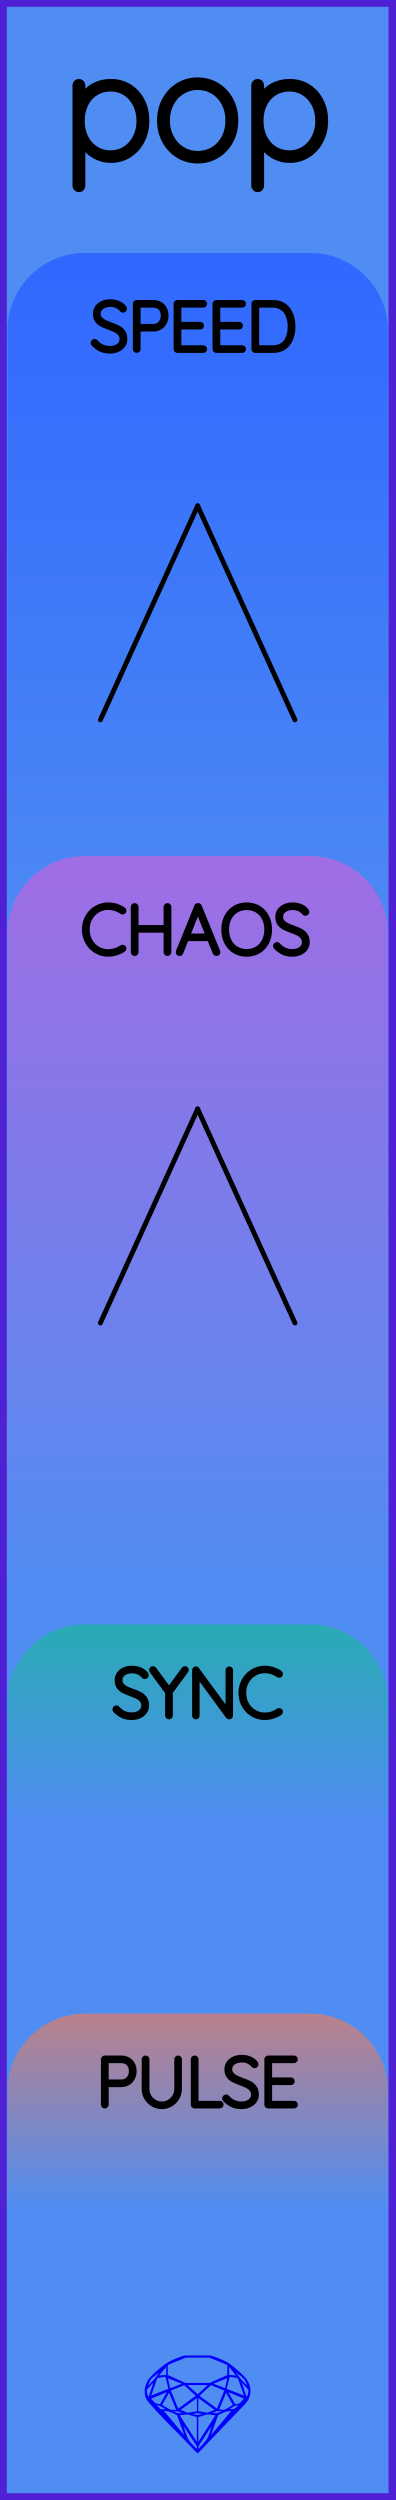
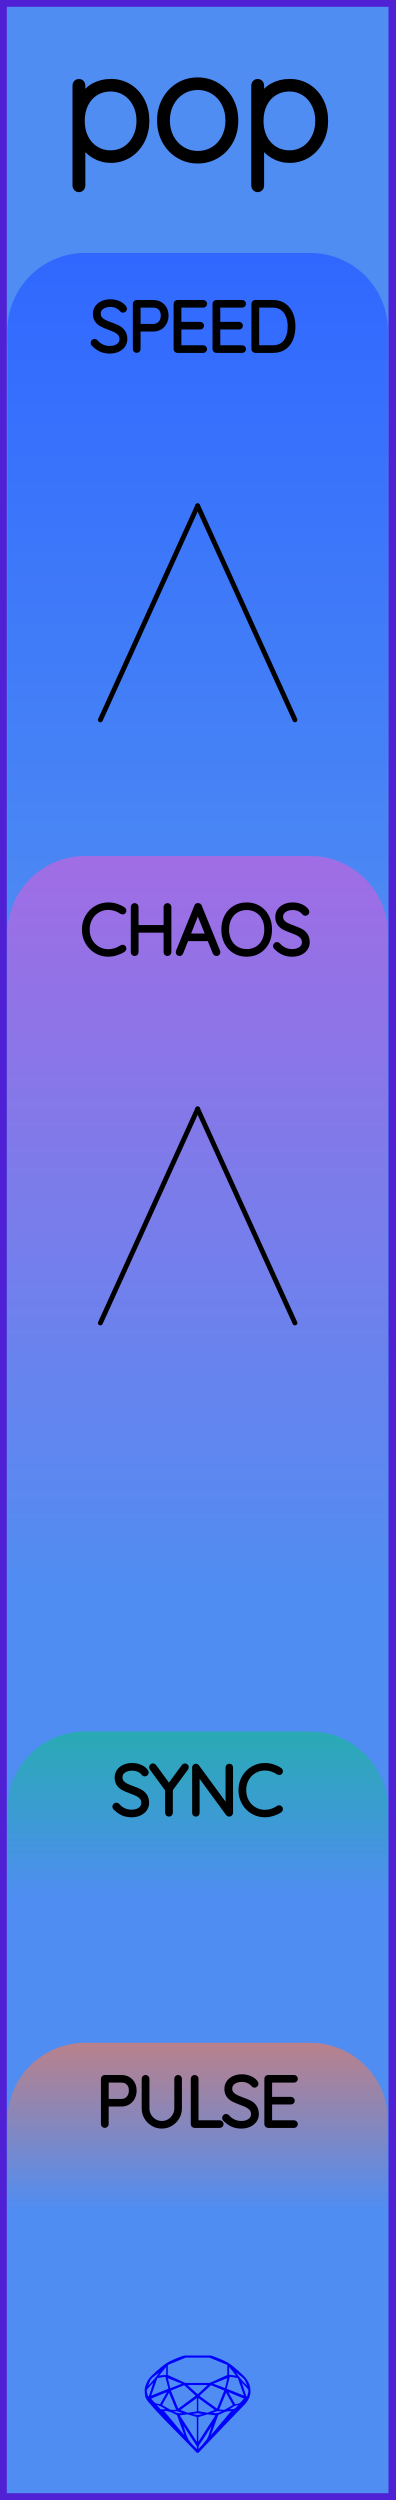
<svg xmlns="http://www.w3.org/2000/svg" width="20.32mm" height="128.50mm" viewBox="0 0 20.32 128.50">
  <g id="PanelLayer">
    <defs>
      <linearGradient id="gradient_blue" x1="0" y1="13" x2="0" y2="51" gradientUnits="userSpaceOnUse">
        <stop style="stop-color:#3068ff;stop-opacity:1;" offset="0" />
        <stop style="stop-color:#4f8df2;stop-opacity:1;" offset="1" />
      </linearGradient>
      <linearGradient id="gradient_purple" x1="0" y1="44" x2="0" y2="82" gradientUnits="userSpaceOnUse">
        <stop style="stop-color:#a06de4;stop-opacity:1;" offset="0" />
        <stop style="stop-color:#4f8df2;stop-opacity:1;" offset="1" />
      </linearGradient>
-       <linearGradient id="gradient_sync" x1="0" y1="83.5" x2="0" y2="93.6" gradientUnits="userSpaceOnUse">
+       <linearGradient id="gradient_sync" x1="0" y1="89" x2="0" y2="97.6" gradientUnits="userSpaceOnUse">
        <stop style="stop-color:#29aab4;stop-opacity:1;" offset="0" />
        <stop style="stop-color:#4f8df2;stop-opacity:1;" offset="1" />
      </linearGradient>
-       <linearGradient id="gradient_out" x1="0" y1="103.5" x2="0" y2="113.6" gradientUnits="userSpaceOnUse">
+       <linearGradient id="gradient_out" x1="0" y1="105" x2="0" y2="113.6" gradientUnits="userSpaceOnUse">
        <stop style="stop-color:#b9818b;stop-opacity:1;" offset="0" />
        <stop style="stop-color:#4f8df2;stop-opacity:1;" offset="1" />
      </linearGradient>
    </defs>
    <rect id="border_rect" width="20.32" height="128.5" x="0" y="0" style="display:inline;fill:#4f8df2;fill-opacity:1;fill-rule:nonzero;stroke:#5021d4;stroke-width:0.7;stroke-linecap:round;stroke-linejoin:round;stroke-dasharray:none;stroke-opacity:1;image-rendering:auto" />
    <path id="sapphire_gemstone" d="m 12.875,122.900 q 0,0.342 -0.243,0.631 -0.044,0.052 -0.204,0.215 -0.187,0.19 -0.785,0.813 l -1.444,1.513 q -0.019,0.003 -0.044,0.003 -0.028,0 -0.041,-0.003 -0.083,-0.083 -0.648,-0.675 -0.469,-0.474 -0.934,-0.948 -0.557,-0.568 -0.898,-0.981 -0.132,-0.16 -0.168,-0.298 -0.028,-0.102 -0.028,-0.342 0,-0.11 0.072,-0.289 0.066,-0.165 0.141,-0.265 0.119,-0.157 0.422,-0.424 0.284,-0.251 0.474,-0.375 0.273,-0.179 0.819,-0.367 0.096,-0.033 0.11,-0.033 h 1.361 q 0.011,0 0.105,0.033 0.568,0.201 0.824,0.367 0.165,0.105 0.474,0.378 0.322,0.284 0.422,0.422 0.215,0.295 0.215,0.626 z m -0.168,-0.273 q -0.033,-0.107 -0.135,-0.309 -0.072,-0.094 -0.209,-0.198 -0.119,-0.085 -0.234,-0.171 0.245,0.364 0.579,0.678 z m -0.573,-0.524 -0.358,-0.446 v 0.411 z m 0.637,0.758 q 0,-0.052 -0.342,-0.394 l 0.229,0.703 h 0.05 q 0.063,-0.218 0.063,-0.309 z m -0.232,0.273 -0.317,-0.904 -0.411,-0.063 -0.16,0.615 z m 0.003,0.154 -0.772,-0.32 h -0.03 l 0.345,0.606 q 0.08,-0.003 0.234,-0.047 0.025,-0.014 0.223,-0.24 z m -0.857,-1.05 -0.719,0.284 0.604,0.226 z m 0,-0.163 v -0.515 l -0.918,-0.38 h -1.224 l -0.918,0.38 v 0.515 l 0.898,0.408 h 1.254 z m 0.573,1.538 q -0.069,0.011 -0.198,0.052 -0.085,0.055 -0.259,0.163 0.019,0 0.063,0.003 0.041,0 0.063,0 0.119,0 0.19,-0.069 0.072,-0.072 0.141,-0.149 z m -0.289,0.003 -0.347,-0.631 -0.364,0.879 q 0.025,-0.017 0.066,-0.017 0.03,0 0.085,0.011 0.058,0.008 0.088,0.008 0.05,0 0.229,-0.107 0.229,-0.138 0.243,-0.143 z m -0.441,-0.741 -0.684,-0.276 -0.593,0.548 0.904,0.656 z m -0.854,-0.284 h -1.036 l 0.524,0.474 z m 0.75,1.367 q -0.229,-0.03 -0.229,-0.03 -0.036,0 -0.273,0.094 l 0.19,0.019 q 0.011,0 0.311,-0.083 z m -0.389,-0.088 -0.843,-0.612 v 0.675 l 0.471,0.083 z m 0.854,0.05 q -0.099,0.006 -0.295,0.039 -0.011,0.003 -0.378,0.176 -0.13,0.347 -0.38,1.042 z m -2.544,-1.397 -0.719,-0.284 0.124,0.518 z m -0.802,-0.455 v -0.411 l -0.367,0.446 z m 1.516,1.072 -0.593,-0.54 -0.684,0.276 0.38,0.929 z m 0.369,0.943 q -0.033,-0.003 -0.135,-0.025 -0.085,-0.017 -0.138,-0.017 -0.052,0 -0.138,0.017 -0.102,0.022 -0.135,0.025 0.265,0.047 0.273,0.047 0.008,0 0.273,-0.047 z m -0.309,-0.138 v -0.686 l -0.843,0.612 0.372,0.146 z m 0.951,0.207 -0.397,-0.055 -0.48,0.141 v 1.276 z m -2.888,-2.202 q -0.119,0.085 -0.234,0.174 -0.146,0.107 -0.209,0.196 -0.044,0.105 -0.135,0.314 0.369,-0.364 0.579,-0.684 z m 0.477,0.832 -0.16,-0.615 -0.411,0.063 -0.317,0.904 z m 0.394,1.083 -0.364,-0.879 -0.356,0.631 q 0.435,0.251 0.452,0.251 0.091,0 0.267,-0.003 z m 1.822,0.83 q -0.132,0.212 -0.405,0.634 -0.077,0.107 -0.22,0.328 -0.058,0.105 -0.055,0.226 0.16,-0.152 0.433,-0.496 0.077,-0.13 0.141,-0.339 0.055,-0.176 0.107,-0.353 z m -1.494,-0.661 -0.27,-0.088 -0.008,-0.011 q -0.025,0 -0.107,0.011 -0.066,0.006 -0.107,0.006 0.273,0.091 0.311,0.091 0.025,0 0.182,-0.008 z m -0.81,-1.064 h -0.03 l -0.772,0.32 q 0.066,0.097 0.223,0.24 0.077,0.014 0.234,0.047 z m -0.689,-0.502 q -0.342,0.347 -0.342,0.394 0,0.08 0.063,0.309 h 0.05 z m 2.235,3.045 v -1.276 l -0.48,-0.141 -0.397,0.055 z m -1.607,-1.676 q -0.256,-0.182 -0.458,-0.223 0.066,0.077 0.204,0.223 z m 1.61,2.045 v -0.138 l -0.684,-1.05 q 0.052,0.176 0.107,0.353 0.063,0.209 0.141,0.339 0.069,0.119 0.204,0.259 0.116,0.119 0.232,0.237 z m -0.645,-0.706 q -0.116,-0.328 -0.38,-1.042 -0.135,-0.066 -0.273,-0.13 -0.16,-0.072 -0.289,-0.072 -0.052,0 -0.11,-0.014 z" style="stroke-width:0;fill:#0000ff;stroke:#2e2114;stroke-linecap:square;stroke-opacity:1" />
    <path id="model_name" d="M7.502 6.211Q7.502 6.77 7.265 7.224Q7.028 7.678 6.617 7.938Q6.206 8.198 5.701 8.198Q5.236 8.198 4.848 7.965Q4.459 7.732 4.211 7.305V9.548Q4.211 9.61 4.168 9.657Q4.126 9.703 4.056 9.703Q3.994 9.703 3.947 9.657Q3.901 9.61 3.901 9.548V4.387Q3.901 4.325 3.943 4.278Q3.986 4.232 4.056 4.232Q4.126 4.232 4.168 4.278Q4.211 4.325 4.211 4.387V5.101Q4.444 4.659 4.832 4.445Q5.22 4.232 5.701 4.232Q6.213 4.232 6.625 4.488Q7.036 4.744 7.269 5.194Q7.502 5.644 7.502 6.211ZM7.191 6.211Q7.191 5.73 6.993 5.346Q6.796 4.961 6.454 4.744Q6.113 4.527 5.686 4.527Q5.251 4.527 4.906 4.74Q4.56 4.954 4.37 5.338Q4.18 5.722 4.18 6.211Q4.18 6.7 4.37 7.084Q4.56 7.468 4.906 7.686Q5.251 7.903 5.686 7.903Q6.113 7.903 6.454 7.686Q6.796 7.468 6.993 7.08Q7.191 6.692 7.191 6.211ZM10.164 8.229Q9.628 8.229 9.19 7.961Q8.751 7.693 8.499 7.228Q8.247 6.762 8.247 6.195Q8.247 5.621 8.499 5.155Q8.751 4.69 9.186 4.422Q9.621 4.154 10.164 4.154Q10.699 4.154 11.138 4.422Q11.576 4.69 11.825 5.155Q12.073 5.621 12.073 6.195Q12.073 6.77 11.825 7.232Q11.576 7.693 11.138 7.961Q10.699 8.229 10.164 8.229ZM10.164 4.449Q9.714 4.449 9.345 4.678Q8.976 4.907 8.767 5.303Q8.557 5.699 8.557 6.195Q8.557 6.684 8.767 7.08Q8.976 7.476 9.345 7.705Q9.714 7.934 10.164 7.934Q10.622 7.934 10.987 7.709Q11.351 7.484 11.557 7.084Q11.763 6.684 11.763 6.195Q11.763 5.699 11.557 5.303Q11.351 4.907 10.987 4.678Q10.622 4.449 10.164 4.449ZM16.691 6.211Q16.691 6.77 16.454 7.224Q16.218 7.678 15.806 7.938Q15.395 8.198 14.89 8.198Q14.425 8.198 14.037 7.965Q13.649 7.732 13.4 7.305V9.548Q13.4 9.61 13.358 9.657Q13.315 9.703 13.245 9.703Q13.183 9.703 13.136 9.657Q13.09 9.61 13.09 9.548V4.387Q13.09 4.325 13.133 4.278Q13.175 4.232 13.245 4.232Q13.315 4.232 13.358 4.278Q13.4 4.325 13.4 4.387V5.101Q13.633 4.659 14.021 4.445Q14.409 4.232 14.89 4.232Q15.403 4.232 15.814 4.488Q16.225 4.744 16.458 5.194Q16.691 5.644 16.691 6.211ZM16.381 6.211Q16.381 5.73 16.183 5.346Q15.985 4.961 15.643 4.744Q15.302 4.527 14.875 4.527Q14.44 4.527 14.095 4.74Q13.749 4.954 13.559 5.338Q13.369 5.722 13.369 6.211Q13.369 6.7 13.559 7.084Q13.749 7.468 14.095 7.686Q14.44 7.903 14.875 7.903Q15.302 7.903 15.643 7.686Q15.985 7.468 16.183 7.08Q16.381 6.692 16.381 6.211Z" style="display:inline;stroke:#000000;stroke-width:0.35;stroke-linecap:round;stroke-linejoin:bevel" />
    <path id="speed_art" d="M 0.38,51.00 L 0.38,17.00 A 4 4 0 0 1 4.38 13 L 15.94,13.00 A 4 4 0 0 1 19.94 17 L 19.94,13.00 L 19.94,51.00 z" style="fill:url(#gradient_blue);fill-opacity:1;stroke-width:0;" />
    <path id="chaos_art" d="M 0.38,82.00 L 0.38,48.00 A 4 4 0 0 1 4.38 44 L 15.94,44.00 A 4 4 0 0 1 19.94 48 L 19.94,44.00 L 19.94,82.00 z" style="fill:url(#gradient_purple);fill-opacity:1;stroke-width:0;" />
-     <path id="sync_art" d="M 0.38,93.60 L 0.38,87.50 A 4 4 0 0 1 4.38 83.5 L 15.94,83.50 A 4 4 0 0 1 19.94 87.5 L 19.94,83.50 L 19.94,93.60 z" style="fill:url(#gradient_sync);fill-opacity:1;stroke-width:0;" />
-     <path id="out_art" d="M 0.38,113.60 L 0.38,107.50 A 4 4 0 0 1 4.38 103.5 L 15.94,103.50 A 4 4 0 0 1 19.94 107.5 L 19.94,103.50 L 19.94,113.60 z" style="fill:url(#gradient_out);fill-opacity:1;stroke-width:0;" />
+     <path id="sync_art" d="M 0.38,97.60 L 0.38,93.00 A 4 4 0 0 1 4.38 89 L 15.94,89.00 A 4 4 0 0 1 19.94 93 L 19.94,89.00 L 19.94,97.60 z" style="fill:url(#gradient_sync);fill-opacity:1;stroke-width:0;" />
+     <path id="out_art" d="M 0.38,113.60 L 0.38,109.00 A 4 4 0 0 1 4.38 105 L 15.94,105.00 A 4 4 0 0 1 19.94 109 L 19.94,105.00 L 19.94,113.60 z" style="fill:url(#gradient_out);fill-opacity:1;stroke-width:0;" />
    <g id="connector_lines" style="fill:none;stroke:#000000;stroke-width:0.25;stroke-linecap:round;stroke-linejoin:bevel;stroke-dasharray:none">
      <line x1="10.16" y1="26.00" x2="5.16" y2="37.00" />
      <line x1="10.16" y1="26.00" x2="15.16" y2="37.00" />
      <line x1="10.16" y1="57.00" x2="5.16" y2="68.00" />
      <line x1="10.16" y1="57.00" x2="15.16" y2="68.00" />
    </g>
    <path d="M4.805 17.679Q4.783 17.658 4.783 17.626Q4.783 17.598 4.808 17.572Q4.833 17.545 4.861 17.545Q4.893 17.545 4.921 17.577Q5.059 17.739 5.247 17.824Q5.436 17.908 5.644 17.908Q5.916 17.908 6.092 17.778Q6.269 17.647 6.269 17.432Q6.265 17.263 6.177 17.153Q6.089 17.044 5.96 16.979Q5.831 16.913 5.609 16.832Q5.366 16.741 5.23 16.67Q5.094 16.6 4.997 16.469Q4.9 16.338 4.9 16.127Q4.9 15.954 4.995 15.813Q5.09 15.672 5.267 15.591Q5.443 15.509 5.676 15.509Q5.884 15.509 6.071 15.585Q6.258 15.661 6.367 15.799Q6.403 15.848 6.403 15.873Q6.403 15.901 6.376 15.924Q6.35 15.947 6.318 15.947Q6.29 15.947 6.272 15.926Q6.173 15.799 6.018 15.725Q5.863 15.651 5.676 15.651Q5.408 15.651 5.23 15.778Q5.052 15.905 5.052 16.123Q5.052 16.275 5.138 16.381Q5.224 16.487 5.355 16.552Q5.486 16.617 5.68 16.688Q5.926 16.776 6.071 16.85Q6.216 16.924 6.318 17.065Q6.42 17.206 6.42 17.439Q6.42 17.602 6.325 17.743Q6.23 17.884 6.052 17.967Q5.874 18.049 5.644 18.049Q5.383 18.049 5.189 17.959Q4.995 17.87 4.805 17.679ZM8.537 16.219Q8.537 16.416 8.454 16.577Q8.371 16.737 8.22 16.827Q8.068 16.917 7.87 16.917H7.101V17.944Q7.101 17.972 7.078 17.993Q7.055 18.014 7.027 18.014Q6.995 18.014 6.974 17.993Q6.953 17.972 6.953 17.944V15.615Q6.953 15.587 6.974 15.566Q6.995 15.545 7.024 15.545H7.87Q8.17 15.545 8.354 15.732Q8.537 15.919 8.537 16.219ZM8.389 16.219Q8.389 15.975 8.25 15.831Q8.11 15.686 7.87 15.686H7.101V16.776H7.87Q8.107 16.776 8.248 16.619Q8.389 16.462 8.389 16.219ZM10.52 17.944Q10.52 17.975 10.498 17.995Q10.477 18.014 10.449 18.014H9.119Q9.091 18.014 9.07 17.993Q9.049 17.972 9.049 17.944V15.615Q9.049 15.587 9.07 15.566Q9.091 15.545 9.119 15.545H10.449Q10.477 15.545 10.498 15.566Q10.52 15.587 10.52 15.615Q10.52 15.647 10.498 15.666Q10.477 15.686 10.449 15.686H9.197V16.67H10.29Q10.319 16.67 10.34 16.691Q10.361 16.712 10.361 16.741Q10.361 16.772 10.34 16.792Q10.319 16.811 10.29 16.811H9.197V17.873H10.449Q10.477 17.873 10.498 17.894Q10.52 17.915 10.52 17.944ZM12.52 17.944Q12.52 17.975 12.499 17.995Q12.478 18.014 12.449 18.014H11.119Q11.091 18.014 11.07 17.993Q11.049 17.972 11.049 17.944V15.615Q11.049 15.587 11.07 15.566Q11.091 15.545 11.119 15.545H12.449Q12.478 15.545 12.499 15.566Q12.52 15.587 12.52 15.615Q12.52 15.647 12.499 15.666Q12.478 15.686 12.449 15.686H11.197V16.67H12.291Q12.319 16.67 12.34 16.691Q12.361 16.712 12.361 16.741Q12.361 16.772 12.34 16.792Q12.319 16.811 12.291 16.811H11.197V17.873H12.449Q12.478 17.873 12.499 17.894Q12.52 17.915 12.52 17.944ZM15.06 16.779Q15.06 17.129 14.949 17.407Q14.838 17.686 14.608 17.85Q14.379 18.014 14.037 18.014H13.12Q13.091 18.014 13.07 17.993Q13.049 17.972 13.049 17.944V15.615Q13.049 15.587 13.07 15.566Q13.091 15.545 13.12 15.545H14.037Q14.376 15.545 14.607 15.714Q14.838 15.883 14.949 16.164Q15.06 16.444 15.06 16.779ZM14.912 16.779Q14.912 16.48 14.815 16.231Q14.718 15.982 14.515 15.834Q14.312 15.686 14.002 15.686H13.197V17.873H14.002Q14.46 17.873 14.686 17.572Q14.912 17.27 14.912 16.779Z" style="stroke:#000000;stroke-width:0.25;stroke-linecap:round;stroke-linejoin:bevel" />
    <path d="M6.372 46.806Q6.372 46.834 6.358 46.852Q6.337 46.88 6.305 46.88Q6.291 46.88 6.263 46.866Q5.934 46.644 5.568 46.644Q5.271 46.644 5.023 46.79Q4.774 46.936 4.629 47.196Q4.485 47.455 4.485 47.779Q4.485 48.104 4.629 48.363Q4.774 48.623 5.023 48.769Q5.271 48.915 5.568 48.915Q5.938 48.915 6.259 48.697Q6.277 48.683 6.301 48.683Q6.337 48.683 6.358 48.711Q6.372 48.728 6.372 48.753Q6.372 48.788 6.344 48.81Q6.206 48.908 5.989 48.979Q5.772 49.05 5.568 49.05Q5.232 49.05 4.95 48.884Q4.668 48.718 4.502 48.427Q4.336 48.136 4.336 47.779Q4.336 47.423 4.502 47.132Q4.668 46.841 4.95 46.675Q5.232 46.51 5.568 46.51Q5.779 46.51 5.979 46.573Q6.178 46.636 6.34 46.749Q6.372 46.774 6.372 46.806ZM8.683 46.619V48.94Q8.679 48.972 8.658 48.993Q8.637 49.014 8.609 49.014Q8.573 49.014 8.554 48.993Q8.534 48.972 8.534 48.94V47.815H6.996V48.94Q6.993 48.972 6.972 48.993Q6.95 49.014 6.922 49.014Q6.887 49.014 6.868 48.993Q6.848 48.972 6.848 48.94V46.619Q6.848 46.587 6.869 46.566Q6.891 46.545 6.922 46.545Q6.954 46.545 6.975 46.566Q6.996 46.587 6.996 46.619V47.674H8.534V46.619Q8.534 46.587 8.556 46.566Q8.577 46.545 8.609 46.545Q8.64 46.545 8.661 46.566Q8.683 46.587 8.683 46.619ZM11.201 48.947Q11.201 48.979 11.18 48.997Q11.159 49.014 11.127 49.014Q11.103 49.014 11.083 49.002Q11.064 48.989 11.057 48.968L10.761 48.242L10.764 48.249H9.582L9.296 48.968Q9.279 49.014 9.233 49.014Q9.201 49.014 9.182 48.997Q9.162 48.979 9.159 48.954Q9.155 48.94 9.162 48.919L10.111 46.584Q10.122 46.555 10.138 46.547Q10.154 46.538 10.178 46.538Q10.231 46.538 10.249 46.584L11.198 48.919Q11.201 48.929 11.201 48.947ZM9.639 48.108H10.708L10.168 46.778ZM12.68 49.05Q12.337 49.05 12.069 48.889Q11.801 48.728 11.651 48.439Q11.501 48.15 11.501 47.779Q11.501 47.409 11.651 47.12Q11.801 46.831 12.069 46.67Q12.337 46.51 12.68 46.51Q13.022 46.51 13.29 46.67Q13.558 46.831 13.708 47.12Q13.858 47.409 13.858 47.779Q13.858 48.15 13.708 48.439Q13.558 48.728 13.29 48.889Q13.022 49.05 12.68 49.05ZM12.68 46.651Q12.38 46.651 12.145 46.792Q11.911 46.933 11.78 47.19Q11.649 47.448 11.649 47.779Q11.649 48.111 11.78 48.369Q11.911 48.626 12.145 48.767Q12.38 48.908 12.68 48.908Q12.979 48.908 13.214 48.767Q13.449 48.626 13.579 48.369Q13.71 48.111 13.71 47.779Q13.71 47.448 13.579 47.19Q13.449 46.933 13.214 46.792Q12.979 46.651 12.68 46.651ZM14.179 48.679Q14.158 48.658 14.158 48.626Q14.158 48.598 14.182 48.572Q14.207 48.545 14.235 48.545Q14.267 48.545 14.295 48.577Q14.433 48.739 14.622 48.824Q14.81 48.908 15.018 48.908Q15.29 48.908 15.466 48.778Q15.643 48.647 15.643 48.432Q15.639 48.263 15.551 48.153Q15.463 48.044 15.334 47.979Q15.206 47.913 14.983 47.832Q14.74 47.741 14.604 47.67Q14.468 47.6 14.371 47.469Q14.274 47.339 14.274 47.127Q14.274 46.954 14.369 46.813Q14.465 46.672 14.641 46.591Q14.817 46.51 15.05 46.51Q15.258 46.51 15.445 46.585Q15.632 46.661 15.742 46.799Q15.777 46.848 15.777 46.873Q15.777 46.901 15.751 46.924Q15.724 46.947 15.692 46.947Q15.664 46.947 15.646 46.926Q15.548 46.799 15.392 46.725Q15.237 46.651 15.05 46.651Q14.782 46.651 14.604 46.778Q14.426 46.905 14.426 47.123Q14.426 47.275 14.512 47.381Q14.599 47.487 14.729 47.552Q14.86 47.617 15.054 47.688Q15.301 47.776 15.445 47.85Q15.59 47.924 15.692 48.065Q15.795 48.206 15.795 48.439Q15.795 48.602 15.699 48.743Q15.604 48.884 15.426 48.967Q15.248 49.05 15.018 49.05Q14.757 49.05 14.563 48.959Q14.369 48.87 14.179 48.679Z" style="stroke:#000000;stroke-width:0.25;stroke-linecap:round;stroke-linejoin:bevel" />
-     <path id="pulse_label" d="M6.897 106.453Q6.897 106.651 6.814 106.811Q6.731 106.972 6.579 107.062Q6.428 107.152 6.23 107.152H5.461V108.178Q5.461 108.207 5.438 108.228Q5.415 108.249 5.387 108.249Q5.355 108.249 5.334 108.228Q5.313 108.207 5.313 108.178V105.85Q5.313 105.822 5.334 105.801Q5.355 105.779 5.383 105.779H6.23Q6.53 105.779 6.713 105.966Q6.897 106.153 6.897 106.453ZM6.749 106.453Q6.749 106.21 6.609 106.065Q6.47 105.921 6.23 105.921H5.461V107.011H6.23Q6.466 107.011 6.608 106.854Q6.749 106.697 6.749 106.453ZM9.225 105.85V107.374Q9.225 107.621 9.102 107.829Q8.978 108.037 8.77 108.161Q8.562 108.284 8.319 108.284Q8.072 108.284 7.863 108.161Q7.655 108.037 7.532 107.829Q7.408 107.621 7.408 107.374V105.85Q7.408 105.818 7.429 105.799Q7.451 105.779 7.482 105.779Q7.514 105.779 7.535 105.801Q7.556 105.822 7.556 105.85V107.374Q7.556 107.582 7.659 107.758Q7.761 107.935 7.936 108.039Q8.11 108.143 8.319 108.143Q8.527 108.143 8.701 108.039Q8.876 107.935 8.98 107.758Q9.084 107.582 9.084 107.374V105.85Q9.084 105.822 9.103 105.801Q9.123 105.779 9.155 105.779Q9.186 105.779 9.206 105.801Q9.225 105.822 9.225 105.85ZM11.367 108.178Q11.367 108.21 11.345 108.229Q11.324 108.249 11.296 108.249H10.001Q9.97 108.249 9.95 108.228Q9.931 108.207 9.931 108.178V105.85Q9.931 105.822 9.952 105.801Q9.973 105.779 10.005 105.779Q10.037 105.779 10.058 105.801Q10.079 105.822 10.079 105.85V108.108H11.296Q11.324 108.108 11.345 108.129Q11.367 108.15 11.367 108.178ZM11.564 107.914Q11.543 107.893 11.543 107.861Q11.543 107.833 11.568 107.806Q11.592 107.78 11.62 107.78Q11.652 107.78 11.681 107.811Q11.818 107.974 12.007 108.058Q12.195 108.143 12.404 108.143Q12.675 108.143 12.852 108.012Q13.028 107.882 13.028 107.667Q13.025 107.497 12.936 107.388Q12.848 107.279 12.719 107.213Q12.591 107.148 12.368 107.067Q12.125 106.975 11.989 106.905Q11.853 106.834 11.756 106.704Q11.659 106.573 11.659 106.361Q11.659 106.189 11.755 106.048Q11.85 105.906 12.026 105.825Q12.203 105.744 12.435 105.744Q12.644 105.744 12.831 105.82Q13.018 105.896 13.127 106.033Q13.162 106.083 13.162 106.107Q13.162 106.136 13.136 106.159Q13.109 106.182 13.078 106.182Q13.049 106.182 13.032 106.16Q12.933 106.033 12.778 105.959Q12.622 105.885 12.435 105.885Q12.167 105.885 11.989 106.012Q11.811 106.139 11.811 106.358Q11.811 106.51 11.897 106.615Q11.984 106.721 12.114 106.787Q12.245 106.852 12.439 106.922Q12.686 107.011 12.831 107.085Q12.975 107.159 13.078 107.3Q13.18 107.441 13.18 107.674Q13.18 107.836 13.085 107.977Q12.989 108.118 12.811 108.201Q12.633 108.284 12.404 108.284Q12.143 108.284 11.949 108.194Q11.755 108.104 11.564 107.914ZM15.184 108.178Q15.184 108.21 15.162 108.229Q15.141 108.249 15.113 108.249H13.783Q13.755 108.249 13.734 108.228Q13.713 108.207 13.713 108.178V105.85Q13.713 105.822 13.734 105.801Q13.755 105.779 13.783 105.779H15.113Q15.141 105.779 15.162 105.801Q15.184 105.822 15.184 105.85Q15.184 105.882 15.162 105.901Q15.141 105.921 15.113 105.921H13.861V106.905H14.954Q14.982 106.905 15.004 106.926Q15.025 106.947 15.025 106.975Q15.025 107.007 15.004 107.026Q14.982 107.046 14.954 107.046H13.861V108.108H15.113Q15.141 108.108 15.162 108.129Q15.184 108.15 15.184 108.178Z" style="stroke:#000000;stroke-width:0.25;stroke-linecap:round;stroke-linejoin:bevel" />
-     <path id="sync_label" d="M5.923 87.914Q5.902 87.892 5.902 87.861Q5.902 87.833 5.927 87.806Q5.951 87.78 5.98 87.78Q6.011 87.78 6.04 87.811Q6.177 87.974 6.366 88.058Q6.555 88.143 6.763 88.143Q7.034 88.143 7.211 88.013Q7.387 87.882 7.387 87.667Q7.384 87.497 7.295 87.388Q7.207 87.279 7.078 87.213Q6.95 87.148 6.727 87.067Q6.484 86.975 6.348 86.905Q6.212 86.834 6.115 86.704Q6.018 86.573 6.018 86.362Q6.018 86.189 6.114 86.047Q6.209 85.906 6.385 85.825Q6.562 85.744 6.795 85.744Q7.003 85.744 7.19 85.82Q7.377 85.896 7.486 86.033Q7.521 86.083 7.521 86.108Q7.521 86.136 7.495 86.159Q7.468 86.182 7.437 86.182Q7.408 86.182 7.391 86.16Q7.292 86.033 7.137 85.959Q6.981 85.885 6.795 85.885Q6.526 85.885 6.348 86.012Q6.17 86.139 6.17 86.358Q6.17 86.51 6.257 86.615Q6.343 86.721 6.473 86.787Q6.604 86.852 6.798 86.922Q7.045 87.011 7.19 87.085Q7.334 87.159 7.437 87.3Q7.539 87.441 7.539 87.674Q7.539 87.836 7.444 87.977Q7.348 88.118 7.17 88.201Q6.992 88.284 6.763 88.284Q6.502 88.284 6.308 88.194Q6.114 88.104 5.923 87.914ZM9.564 85.878 8.759 86.972V88.178Q8.759 88.207 8.738 88.228Q8.717 88.249 8.685 88.249Q8.654 88.249 8.632 88.228Q8.611 88.207 8.611 88.178V86.986L7.803 85.878Q7.789 85.861 7.789 85.832Q7.789 85.808 7.812 85.786Q7.835 85.765 7.863 85.765Q7.902 85.765 7.923 85.797L8.685 86.838L9.447 85.797Q9.469 85.765 9.507 85.765Q9.539 85.765 9.559 85.788Q9.578 85.811 9.578 85.832Q9.578 85.85 9.564 85.878ZM11.853 85.846V88.171Q11.853 88.21 11.832 88.229Q11.811 88.249 11.779 88.249Q11.744 88.249 11.723 88.221L10.135 86.051V88.189Q10.135 88.214 10.116 88.231Q10.097 88.249 10.068 88.249Q10.037 88.249 10.019 88.231Q10.001 88.214 10.001 88.189V85.85Q10.001 85.815 10.021 85.797Q10.04 85.779 10.065 85.779Q10.097 85.779 10.118 85.804L11.719 87.988V85.846Q11.719 85.818 11.739 85.799Q11.758 85.779 11.786 85.779Q11.818 85.779 11.836 85.799Q11.853 85.818 11.853 85.846ZM14.418 86.04Q14.418 86.069 14.404 86.086Q14.383 86.115 14.351 86.115Q14.337 86.115 14.309 86.1Q13.981 85.878 13.614 85.878Q13.317 85.878 13.069 86.025Q12.82 86.171 12.675 86.43Q12.531 86.69 12.531 87.014Q12.531 87.339 12.675 87.598Q12.82 87.857 13.069 88.004Q13.317 88.15 13.614 88.15Q13.984 88.15 14.305 87.931Q14.323 87.917 14.348 87.917Q14.383 87.917 14.404 87.945Q14.418 87.963 14.418 87.988Q14.418 88.023 14.39 88.044Q14.252 88.143 14.035 88.214Q13.818 88.284 13.614 88.284Q13.279 88.284 12.996 88.118Q12.714 87.953 12.548 87.662Q12.383 87.37 12.383 87.014Q12.383 86.658 12.548 86.367Q12.714 86.076 12.996 85.91Q13.279 85.744 13.614 85.744Q13.825 85.744 14.025 85.808Q14.224 85.871 14.386 85.984Q14.418 86.009 14.418 86.04Z" style="stroke:#000000;stroke-width:0.25;stroke-linecap:round;stroke-linejoin:bevel" />
+     <path id="pulse_label" d="M6.897 107.453Q6.897 107.651 6.814 107.811Q6.731 107.972 6.579 108.062Q6.428 108.152 6.23 108.152H5.461V109.178Q5.461 109.207 5.438 109.228Q5.415 109.249 5.387 109.249Q5.355 109.249 5.334 109.228Q5.313 109.207 5.313 109.178V106.85Q5.313 106.822 5.334 106.801Q5.355 106.779 5.383 106.779H6.23Q6.53 106.779 6.713 106.966Q6.897 107.153 6.897 107.453ZM6.749 107.453Q6.749 107.21 6.609 107.065Q6.47 106.921 6.23 106.921H5.461V108.011H6.23Q6.466 108.011 6.608 107.854Q6.749 107.697 6.749 107.453ZM9.225 106.85V108.374Q9.225 108.621 9.102 108.829Q8.978 109.037 8.77 109.161Q8.562 109.284 8.319 109.284Q8.072 109.284 7.863 109.161Q7.655 109.037 7.532 108.829Q7.408 108.621 7.408 108.374V106.85Q7.408 106.818 7.429 106.799Q7.451 106.779 7.482 106.779Q7.514 106.779 7.535 106.801Q7.556 106.822 7.556 106.85V108.374Q7.556 108.582 7.659 108.758Q7.761 108.935 7.936 109.039Q8.11 109.143 8.319 109.143Q8.527 109.143 8.701 109.039Q8.876 108.935 8.98 108.758Q9.084 108.582 9.084 108.374V106.85Q9.084 106.822 9.103 106.801Q9.123 106.779 9.155 106.779Q9.186 106.779 9.206 106.801Q9.225 106.822 9.225 106.85ZM11.367 109.178Q11.367 109.21 11.345 109.229Q11.324 109.249 11.296 109.249H10.001Q9.97 109.249 9.95 109.228Q9.931 109.207 9.931 109.178V106.85Q9.931 106.822 9.952 106.801Q9.973 106.779 10.005 106.779Q10.037 106.779 10.058 106.801Q10.079 106.822 10.079 106.85V109.108H11.296Q11.324 109.108 11.345 109.129Q11.367 109.15 11.367 109.178ZM11.564 108.914Q11.543 108.893 11.543 108.861Q11.543 108.833 11.568 108.806Q11.592 108.78 11.62 108.78Q11.652 108.78 11.681 108.811Q11.818 108.974 12.007 109.058Q12.195 109.143 12.404 109.143Q12.675 109.143 12.852 109.012Q13.028 108.882 13.028 108.667Q13.025 108.497 12.936 108.388Q12.848 108.279 12.719 108.213Q12.591 108.148 12.368 108.067Q12.125 107.975 11.989 107.905Q11.853 107.834 11.756 107.704Q11.659 107.573 11.659 107.361Q11.659 107.189 11.755 107.048Q11.85 106.906 12.026 106.825Q12.203 106.744 12.435 106.744Q12.644 106.744 12.831 106.82Q13.018 106.896 13.127 107.033Q13.162 107.083 13.162 107.107Q13.162 107.136 13.136 107.159Q13.109 107.182 13.078 107.182Q13.049 107.182 13.032 107.16Q12.933 107.033 12.778 106.959Q12.622 106.885 12.435 106.885Q12.167 106.885 11.989 107.012Q11.811 107.139 11.811 107.358Q11.811 107.51 11.897 107.615Q11.984 107.721 12.114 107.787Q12.245 107.852 12.439 107.922Q12.686 108.011 12.831 108.085Q12.975 108.159 13.078 108.3Q13.18 108.441 13.18 108.674Q13.18 108.836 13.085 108.977Q12.989 109.118 12.811 109.201Q12.633 109.284 12.404 109.284Q12.143 109.284 11.949 109.194Q11.755 109.104 11.564 108.914ZM15.184 109.178Q15.184 109.21 15.162 109.229Q15.141 109.249 15.113 109.249H13.783Q13.755 109.249 13.734 109.228Q13.713 109.207 13.713 109.178V106.85Q13.713 106.822 13.734 106.801Q13.755 106.779 13.783 106.779H15.113Q15.141 106.779 15.162 106.801Q15.184 106.822 15.184 106.85Q15.184 106.882 15.162 106.901Q15.141 106.921 15.113 106.921H13.861V107.905H14.954Q14.982 107.905 15.004 107.926Q15.025 107.947 15.025 107.975Q15.025 108.007 15.004 108.026Q14.982 108.046 14.954 108.046H13.861V109.108H15.113Q15.141 109.108 15.162 109.129Q15.184 109.15 15.184 109.178Z" style="stroke:#000000;stroke-width:0.25;stroke-linecap:round;stroke-linejoin:bevel" />
+     <path id="sync_label" d="M5.923 92.914Q5.902 92.892 5.902 92.861Q5.902 92.833 5.927 92.806Q5.951 92.78 5.98 92.78Q6.011 92.78 6.04 92.811Q6.177 92.974 6.366 93.058Q6.555 93.143 6.763 93.143Q7.034 93.143 7.211 93.013Q7.387 92.882 7.387 92.667Q7.384 92.497 7.295 92.388Q7.207 92.279 7.078 92.213Q6.95 92.148 6.727 92.067Q6.484 91.975 6.348 91.905Q6.212 91.834 6.115 91.704Q6.018 91.573 6.018 91.362Q6.018 91.189 6.114 91.047Q6.209 90.906 6.385 90.825Q6.562 90.744 6.795 90.744Q7.003 90.744 7.19 90.82Q7.377 90.896 7.486 91.033Q7.521 91.083 7.521 91.108Q7.521 91.136 7.495 91.159Q7.468 91.182 7.437 91.182Q7.408 91.182 7.391 91.16Q7.292 91.033 7.137 90.959Q6.981 90.885 6.795 90.885Q6.526 90.885 6.348 91.012Q6.17 91.139 6.17 91.358Q6.17 91.51 6.257 91.615Q6.343 91.721 6.473 91.787Q6.604 91.852 6.798 91.922Q7.045 92.011 7.19 92.085Q7.334 92.159 7.437 92.3Q7.539 92.441 7.539 92.674Q7.539 92.836 7.444 92.977Q7.348 93.118 7.17 93.201Q6.992 93.284 6.763 93.284Q6.502 93.284 6.308 93.194Q6.114 93.104 5.923 92.914ZM9.564 90.878 8.759 91.972V93.178Q8.759 93.207 8.738 93.228Q8.717 93.249 8.685 93.249Q8.654 93.249 8.632 93.228Q8.611 93.207 8.611 93.178V91.986L7.803 90.878Q7.789 90.861 7.789 90.832Q7.789 90.808 7.812 90.786Q7.835 90.765 7.863 90.765Q7.902 90.765 7.923 90.797L8.685 91.838L9.447 90.797Q9.469 90.765 9.507 90.765Q9.539 90.765 9.559 90.788Q9.578 90.811 9.578 90.832Q9.578 90.85 9.564 90.878ZM11.853 90.846V93.171Q11.853 93.21 11.832 93.229Q11.811 93.249 11.779 93.249Q11.744 93.249 11.723 93.221L10.135 91.051V93.189Q10.135 93.214 10.116 93.231Q10.097 93.249 10.068 93.249Q10.037 93.249 10.019 93.231Q10.001 93.214 10.001 93.189V90.85Q10.001 90.815 10.021 90.797Q10.04 90.779 10.065 90.779Q10.097 90.779 10.118 90.804L11.719 92.988V90.846Q11.719 90.818 11.739 90.799Q11.758 90.779 11.786 90.779Q11.818 90.779 11.836 90.799Q11.853 90.818 11.853 90.846ZM14.418 91.04Q14.418 91.069 14.404 91.086Q14.383 91.115 14.351 91.115Q14.337 91.115 14.309 91.1Q13.981 90.878 13.614 90.878Q13.317 90.878 13.069 91.025Q12.82 91.171 12.675 91.43Q12.531 91.69 12.531 92.014Q12.531 92.339 12.675 92.598Q12.82 92.857 13.069 93.004Q13.317 93.15 13.614 93.15Q13.984 93.15 14.305 92.931Q14.323 92.917 14.348 92.917Q14.383 92.917 14.404 92.945Q14.418 92.963 14.418 92.988Q14.418 93.023 14.39 93.044Q14.252 93.143 14.035 93.214Q13.818 93.284 13.614 93.284Q13.279 93.284 12.996 93.118Q12.714 92.953 12.548 92.662Q12.383 92.37 12.383 92.014Q12.383 91.658 12.548 91.367Q12.714 91.076 12.996 90.91Q13.279 90.744 13.614 90.744Q13.825 90.744 14.025 90.808Q14.224 90.871 14.386 90.984Q14.418 91.009 14.418 91.04Z" style="stroke:#000000;stroke-width:0.25;stroke-linecap:round;stroke-linejoin:bevel" />
  </g>
</svg>
